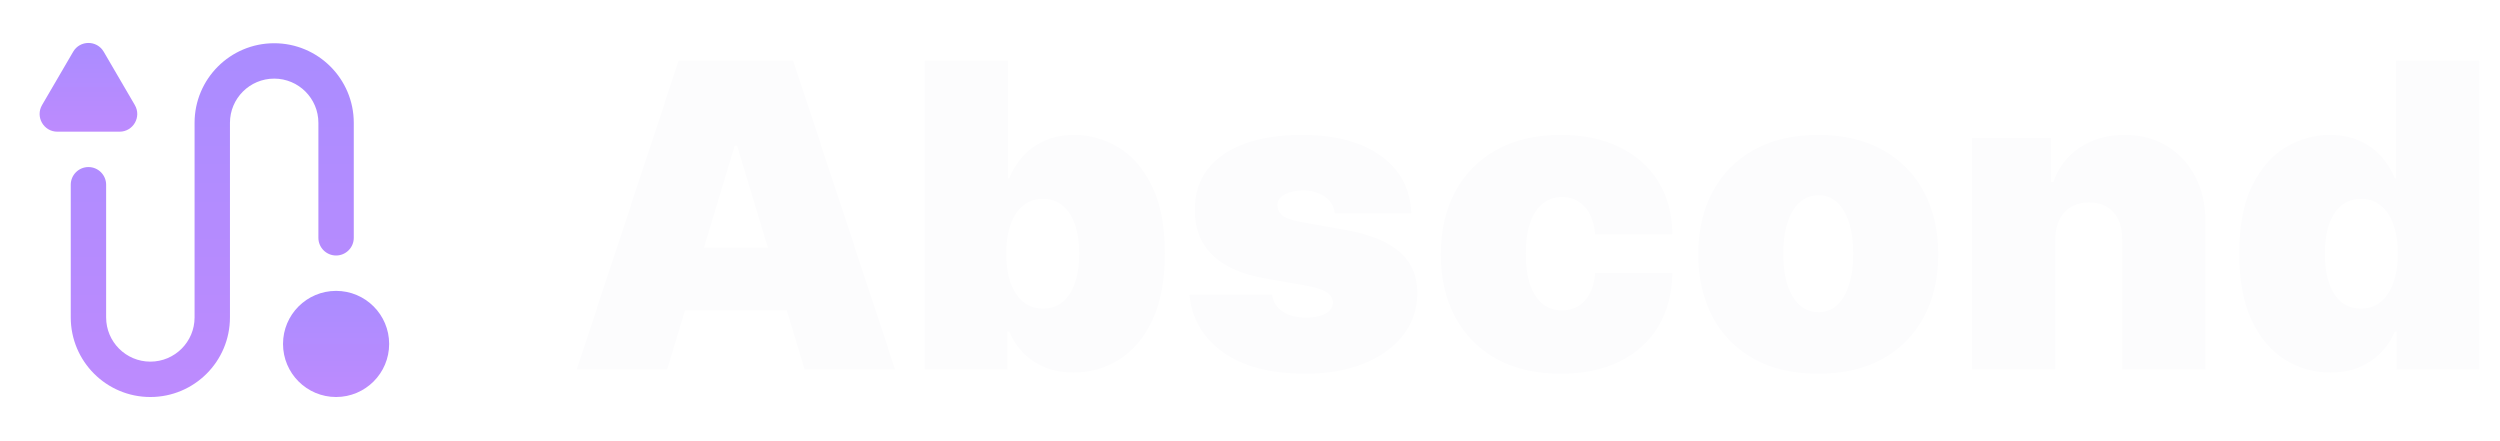
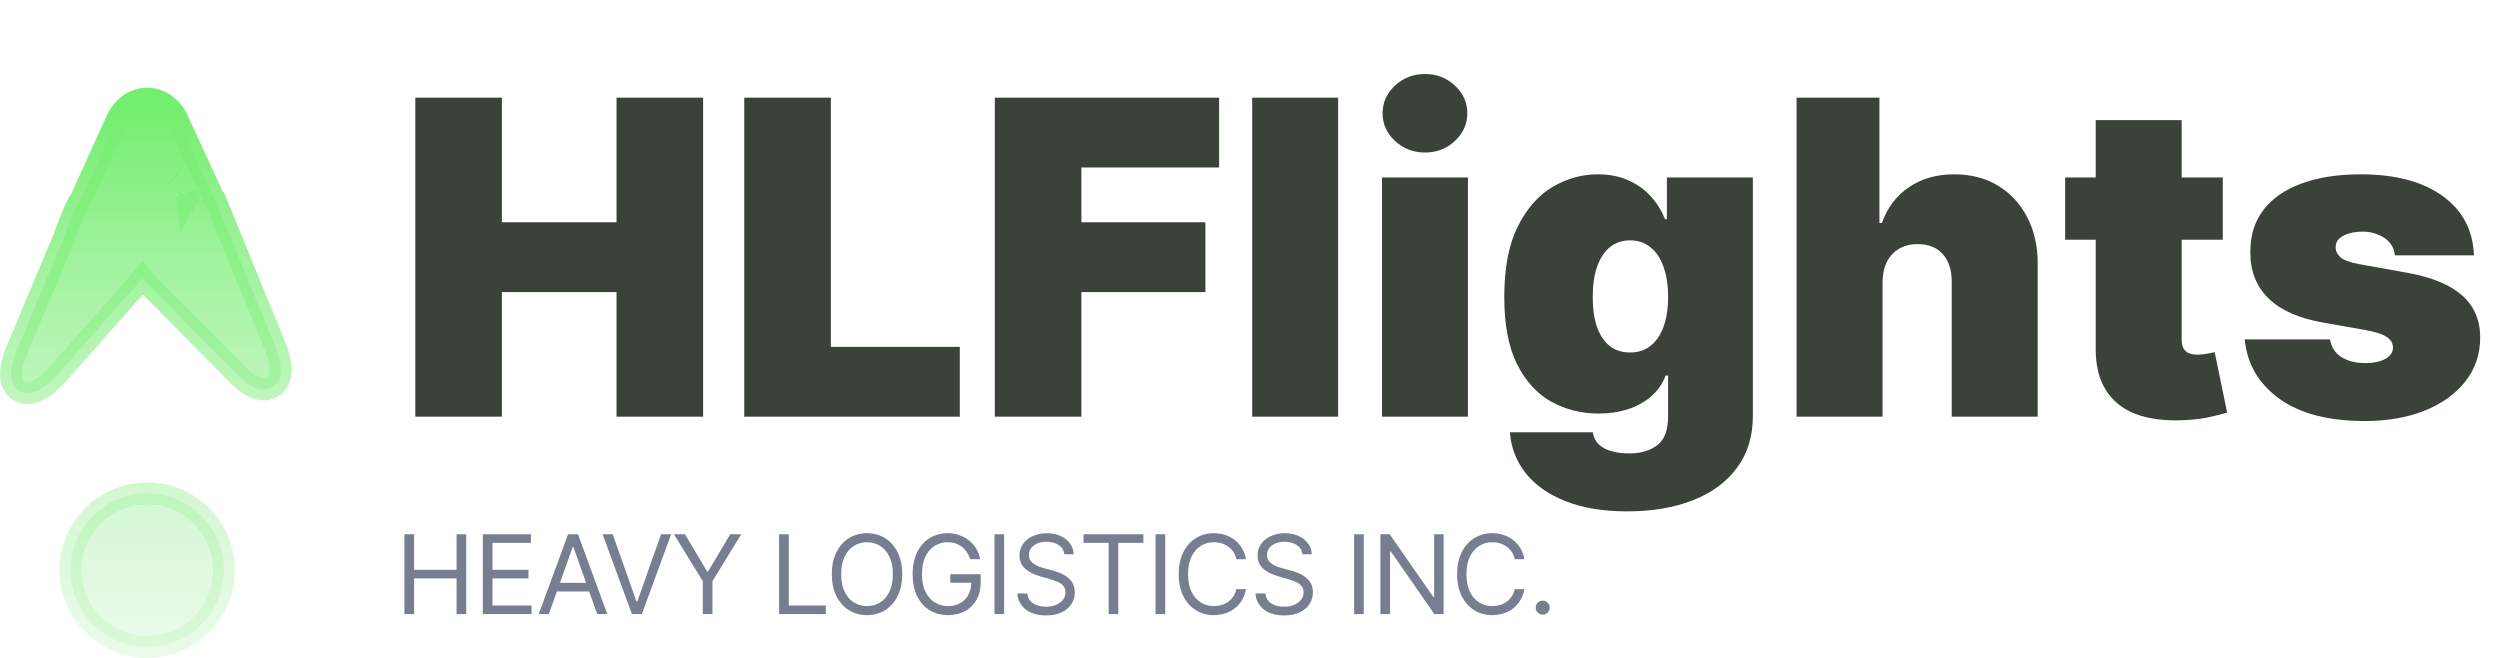
- <svg xmlns="http://www.w3.org/2000/svg" width="159" height="28" viewBox="0 0 159 28" fill="none">
-   <path d="M24.75 21.875C24.75 23.739 23.239 25.25 21.375 25.25C19.511 25.25 18 23.739 18 21.875C18 20.011 19.511 18.5 21.375 18.5C23.239 18.5 24.75 20.011 24.75 21.875Z" fill="url(#paint0_linear_5204_104561)" />
-   <path fill-rule="evenodd" clip-rule="evenodd" d="M17.438 5C15.884 5 14.625 6.259 14.625 7.812V20.188C14.625 22.983 12.358 25.25 9.562 25.25C6.767 25.25 4.5 22.983 4.5 20.188V11.75C4.5 11.129 5.004 10.625 5.625 10.625C6.246 10.625 6.75 11.129 6.75 11.75V20.188C6.75 21.741 8.009 23 9.562 23C11.116 23 12.375 21.741 12.375 20.188V7.812C12.375 5.017 14.642 2.75 17.438 2.75C20.233 2.75 22.5 5.017 22.5 7.812V15.125C22.5 15.746 21.996 16.25 21.375 16.25C20.754 16.25 20.25 15.746 20.25 15.125V7.812C20.25 6.259 18.991 5 17.438 5Z" fill="url(#paint1_linear_5204_104561)" />
-   <path d="M4.653 3.291C5.087 2.546 6.163 2.546 6.597 3.291L8.576 6.683C9.013 7.433 8.472 8.375 7.604 8.375H3.646C2.778 8.375 2.237 7.433 2.674 6.683L4.653 3.291Z" fill="url(#paint2_linear_5204_104561)" />
-   <path d="M42.431 23.5H36.678L43.16 3.864H50.447L56.928 23.5H51.175L46.88 9.271H46.726L42.431 23.5ZM41.357 15.753H52.172V19.741H41.357V15.753ZM58.819 23.5V3.864H64.112V11.342H64.189C64.38 10.844 64.662 10.387 65.032 9.971C65.403 9.549 65.863 9.214 66.413 8.964C66.963 8.709 67.602 8.581 68.331 8.581C69.302 8.581 70.226 8.84 71.102 9.358C71.984 9.875 72.7 10.69 73.249 11.803C73.805 12.915 74.084 14.359 74.084 16.136C74.084 17.837 73.818 19.246 73.288 20.365C72.764 21.483 72.061 22.317 71.178 22.867C70.303 23.417 69.341 23.692 68.292 23.692C67.602 23.692 66.985 23.58 66.442 23.356C65.905 23.126 65.445 22.816 65.061 22.426C64.684 22.03 64.393 21.582 64.189 21.084H64.074V23.5H58.819ZM63.997 16.136C63.997 16.852 64.09 17.472 64.275 17.996C64.467 18.514 64.735 18.917 65.08 19.204C65.432 19.486 65.851 19.626 66.336 19.626C66.822 19.626 67.234 19.489 67.573 19.214C67.918 18.933 68.18 18.533 68.359 18.016C68.545 17.491 68.638 16.865 68.638 16.136C68.638 15.408 68.545 14.784 68.359 14.267C68.18 13.742 67.918 13.343 67.573 13.068C67.234 12.787 66.822 12.646 66.336 12.646C65.851 12.646 65.432 12.787 65.08 13.068C64.735 13.343 64.467 13.742 64.275 14.267C64.09 14.784 63.997 15.408 63.997 16.136ZM89.76 13.567H84.889C84.864 13.266 84.758 13.008 84.573 12.79C84.388 12.573 84.148 12.407 83.854 12.291C83.566 12.17 83.246 12.109 82.895 12.109C82.441 12.109 82.051 12.193 81.725 12.359C81.399 12.525 81.239 12.761 81.246 13.068C81.239 13.286 81.332 13.487 81.524 13.672C81.722 13.858 82.102 14.001 82.665 14.104L85.656 14.641C87.165 14.915 88.287 15.379 89.022 16.031C89.763 16.677 90.137 17.543 90.144 18.629C90.137 19.678 89.824 20.588 89.204 21.362C88.59 22.129 87.75 22.723 86.682 23.145C85.621 23.561 84.41 23.768 83.048 23.768C80.798 23.768 79.037 23.308 77.765 22.388C76.5 21.467 75.793 20.253 75.646 18.744H80.901C80.971 19.211 81.201 19.572 81.591 19.828C81.987 20.077 82.486 20.202 83.087 20.202C83.573 20.202 83.972 20.119 84.285 19.952C84.605 19.786 84.768 19.55 84.774 19.243C84.768 18.962 84.627 18.738 84.352 18.572C84.084 18.405 83.662 18.271 83.087 18.169L80.479 17.709C78.977 17.447 77.852 16.948 77.104 16.213C76.356 15.478 75.985 14.532 75.992 13.375C75.985 12.352 76.254 11.486 76.797 10.777C77.347 10.061 78.13 9.517 79.146 9.147C80.169 8.77 81.38 8.581 82.78 8.581C84.909 8.581 86.586 9.022 87.814 9.904C89.047 10.786 89.696 12.007 89.76 13.567ZM99.267 23.768C97.669 23.768 96.301 23.452 95.163 22.819C94.025 22.18 93.153 21.291 92.545 20.154C91.938 19.01 91.635 17.683 91.635 16.175C91.635 14.666 91.938 13.343 92.545 12.205C93.153 11.061 94.025 10.173 95.163 9.54C96.301 8.901 97.669 8.581 99.267 8.581C100.711 8.581 101.961 8.843 103.016 9.367C104.077 9.885 104.898 10.62 105.48 11.572C106.061 12.518 106.355 13.631 106.362 14.909H101.453C101.382 14.136 101.159 13.548 100.782 13.145C100.411 12.736 99.931 12.531 99.343 12.531C98.883 12.531 98.48 12.665 98.135 12.934C97.79 13.196 97.522 13.595 97.33 14.133C97.138 14.663 97.042 15.331 97.042 16.136C97.042 16.942 97.138 17.613 97.33 18.15C97.522 18.68 97.79 19.08 98.135 19.348C98.48 19.61 98.883 19.741 99.343 19.741C99.733 19.741 100.078 19.652 100.379 19.473C100.679 19.288 100.922 19.019 101.108 18.668C101.299 18.31 101.414 17.875 101.453 17.364H106.362C106.343 18.661 106.045 19.793 105.47 20.758C104.895 21.717 104.08 22.458 103.025 22.982C101.977 23.506 100.724 23.768 99.267 23.768ZM115.641 23.768C114.043 23.768 112.675 23.452 111.537 22.819C110.399 22.18 109.527 21.291 108.919 20.154C108.312 19.01 108.009 17.683 108.009 16.175C108.009 14.666 108.312 13.343 108.919 12.205C109.527 11.061 110.399 10.173 111.537 9.54C112.675 8.901 114.043 8.581 115.641 8.581C117.239 8.581 118.607 8.901 119.744 9.54C120.882 10.173 121.755 11.061 122.362 12.205C122.969 13.343 123.273 14.666 123.273 16.175C123.273 17.683 122.969 19.01 122.362 20.154C121.755 21.291 120.882 22.18 119.744 22.819C118.607 23.452 117.239 23.768 115.641 23.768ZM115.679 19.857C116.126 19.857 116.513 19.706 116.839 19.406C117.165 19.105 117.418 18.677 117.597 18.121C117.776 17.565 117.865 16.903 117.865 16.136C117.865 15.363 117.776 14.701 117.597 14.152C117.418 13.595 117.165 13.167 116.839 12.867C116.513 12.566 116.126 12.416 115.679 12.416C115.206 12.416 114.8 12.566 114.461 12.867C114.123 13.167 113.864 13.595 113.685 14.152C113.506 14.701 113.416 15.363 113.416 16.136C113.416 16.903 113.506 17.565 113.685 18.121C113.864 18.677 114.123 19.105 114.461 19.406C114.8 19.706 115.206 19.857 115.679 19.857ZM130.713 15.216V23.5H125.42V8.773H130.445V11.572H130.598C130.918 10.639 131.48 9.907 132.286 9.377C133.097 8.846 134.043 8.581 135.124 8.581C136.165 8.581 137.07 8.821 137.837 9.3C138.61 9.773 139.208 10.425 139.63 11.256C140.058 12.087 140.269 13.036 140.263 14.104V23.5H134.97V15.216C134.977 14.487 134.791 13.915 134.414 13.5C134.043 13.084 133.526 12.876 132.861 12.876C132.426 12.876 132.046 12.972 131.72 13.164C131.4 13.349 131.154 13.618 130.982 13.97C130.809 14.315 130.719 14.73 130.713 15.216ZM148.206 23.692C147.158 23.692 146.193 23.417 145.311 22.867C144.435 22.317 143.732 21.483 143.202 20.365C142.677 19.246 142.415 17.837 142.415 16.136C142.415 14.359 142.69 12.915 143.24 11.803C143.796 10.69 144.512 9.875 145.388 9.358C146.27 8.84 147.197 8.581 148.168 8.581C148.897 8.581 149.536 8.709 150.086 8.964C150.635 9.214 151.096 9.549 151.466 9.971C151.837 10.387 152.118 10.844 152.31 11.342H152.387V3.864H157.68V23.5H152.425V21.084H152.31C152.106 21.582 151.812 22.03 151.428 22.426C151.051 22.816 150.591 23.126 150.047 23.356C149.51 23.58 148.897 23.692 148.206 23.692ZM150.162 19.626C150.648 19.626 151.064 19.486 151.409 19.204C151.76 18.917 152.029 18.514 152.214 17.996C152.406 17.472 152.502 16.852 152.502 16.136C152.502 15.408 152.406 14.784 152.214 14.267C152.029 13.742 151.76 13.343 151.409 13.068C151.064 12.787 150.648 12.646 150.162 12.646C149.677 12.646 149.261 12.787 148.916 13.068C148.577 13.343 148.315 13.742 148.13 14.267C147.951 14.784 147.861 15.408 147.861 16.136C147.861 16.865 147.951 17.491 148.13 18.016C148.315 18.533 148.577 18.933 148.916 19.214C149.261 19.489 149.677 19.626 150.162 19.626Z" fill="#FCFCFD" />
+ <svg xmlns="http://www.w3.org/2000/svg" width="114" height="30" viewBox="0 0 114 30" fill="none">
+   <path d="M5.32 5.486L3.677 9.103C3.639 9.141 3.616 9.176 3.612 9.181C3.612 9.181 3.612 9.181 3.612 9.181C3.581 9.226 3.553 9.282 3.539 9.31L3.539 9.31C3.462 9.466 3.314 9.799 3.164 10.179C3.084 10.38 3.002 10.6 2.928 10.82L0.778 15.94C0.621 16.313 0.524 16.653 0.504 16.941C0.486 17.192 0.519 17.59 0.859 17.809C1.199 18.029 1.574 17.893 1.796 17.773C2.05 17.636 2.319 17.407 2.594 17.11L2.594 17.11L2.602 17.101L6.371 12.835C6.418 12.785 6.462 12.735 6.503 12.687C6.542 12.738 6.586 12.789 6.633 12.84L6.639 12.846L6.644 12.851L10.697 16.952C10.971 17.247 11.24 17.474 11.495 17.61C11.723 17.732 12.096 17.86 12.434 17.644C12.773 17.428 12.815 17.036 12.8 16.778C12.784 16.487 12.691 16.145 12.537 15.769L10.104 9.823C10.104 9.819 10.103 9.817 10.103 9.814C10.099 9.804 10.094 9.791 10.092 9.787L10.088 9.776L10.086 9.772L10.079 9.756L10.054 9.703L9.929 9.396L9.915 9.401L9.929 9.396C9.877 9.269 9.818 9.145 9.747 9.037L8.108 5.486C8.108 5.485 8.108 5.485 8.108 5.484C7.832 4.878 7.308 4.5 6.714 4.5C6.12 4.5 5.596 4.878 5.32 5.486C5.32 5.486 5.32 5.486 5.32 5.486ZM3.857 9.898L3.864 9.901L3.857 9.898ZM3.904 9.787L3.914 9.791L3.904 9.787ZM8.566 9C8.553 9.019 8.541 9.037 8.531 9.054C8.523 9 8.515 8.949 8.508 8.899C8.528 8.932 8.547 8.966 8.566 9ZM7.938 8.081C7.939 8.082 7.942 8.083 7.945 8.086C7.942 8.084 7.939 8.082 7.938 8.081C7.938 8.081 7.938 8.081 7.938 8.081ZM6.714 29.5C8.647 29.5 10.214 27.933 10.214 26C10.214 24.067 8.647 22.5 6.714 22.5C4.781 22.5 3.214 24.067 3.214 26C3.214 27.933 4.781 29.5 6.714 29.5Z" fill="url(#paint0_linear_238_38)" stroke="url(#paint1_linear_238_38)" stroke-linecap="round" />
+   <path d="M18.44 28V24.364H18.881V25.983H20.82V24.364H21.26V28H20.82V26.374H18.881V28H18.44ZM22.017 28V24.364H24.211V24.754H22.457V25.983H24.098V26.374H22.457V27.609H24.239V28H22.017ZM25.029 28H24.567L25.902 24.364H26.357L27.692 28H27.231L26.144 24.939H26.116L25.029 28ZM25.199 26.579H27.06V26.97H25.199V26.579ZM27.941 24.364L29.021 27.425H29.063L30.143 24.364H30.604L29.269 28H28.815L27.479 24.364H27.941ZM30.733 24.364H31.238L32.246 26.061H32.289L33.297 24.364H33.801L32.488 26.501V28H32.047V26.501L30.733 24.364ZM35.527 28V24.364H35.968V27.609H37.658V28H35.527ZM41.141 26.182C41.141 26.565 41.072 26.897 40.934 27.176C40.795 27.456 40.605 27.671 40.364 27.822C40.122 27.974 39.846 28.05 39.536 28.05C39.226 28.05 38.95 27.974 38.709 27.822C38.467 27.671 38.277 27.456 38.139 27.176C38 26.897 37.931 26.565 37.931 26.182C37.931 25.798 38 25.467 38.139 25.188C38.277 24.908 38.467 24.693 38.709 24.541C38.95 24.39 39.226 24.314 39.536 24.314C39.846 24.314 40.122 24.39 40.364 24.541C40.605 24.693 40.795 24.908 40.934 25.188C41.072 25.467 41.141 25.798 41.141 26.182ZM40.715 26.182C40.715 25.867 40.663 25.601 40.557 25.385C40.453 25.168 40.312 25.004 40.133 24.893C39.955 24.782 39.756 24.726 39.536 24.726C39.316 24.726 39.117 24.782 38.938 24.893C38.76 25.004 38.619 25.168 38.514 25.385C38.409 25.601 38.357 25.867 38.357 26.182C38.357 26.497 38.409 26.762 38.514 26.979C38.619 27.196 38.76 27.36 38.938 27.471C39.117 27.582 39.316 27.638 39.536 27.638C39.756 27.638 39.955 27.582 40.133 27.471C40.312 27.36 40.453 27.196 40.557 26.979C40.663 26.762 40.715 26.497 40.715 26.182ZM44.242 25.5C44.203 25.38 44.152 25.273 44.088 25.179C44.025 25.083 43.95 25.001 43.863 24.934C43.776 24.866 43.678 24.815 43.568 24.779C43.458 24.744 43.337 24.726 43.206 24.726C42.99 24.726 42.794 24.782 42.618 24.893C42.441 25.004 42.301 25.168 42.197 25.385C42.093 25.601 42.041 25.867 42.041 26.182C42.041 26.497 42.093 26.762 42.199 26.979C42.304 27.196 42.447 27.36 42.627 27.471C42.807 27.582 43.009 27.638 43.234 27.638C43.442 27.638 43.626 27.593 43.784 27.505C43.944 27.415 44.069 27.288 44.157 27.125C44.247 26.96 44.292 26.767 44.292 26.544L44.427 26.572H43.334V26.182H44.718V26.572C44.718 26.872 44.654 27.132 44.527 27.354C44.4 27.575 44.225 27.747 44.001 27.869C43.779 27.989 43.523 28.05 43.234 28.05C42.912 28.05 42.629 27.974 42.385 27.822C42.143 27.671 41.953 27.456 41.817 27.176C41.682 26.897 41.615 26.565 41.615 26.182C41.615 25.894 41.653 25.636 41.73 25.406C41.808 25.175 41.918 24.979 42.06 24.816C42.202 24.654 42.37 24.53 42.565 24.444C42.759 24.357 42.972 24.314 43.206 24.314C43.397 24.314 43.576 24.343 43.742 24.401C43.909 24.458 44.057 24.539 44.188 24.644C44.319 24.748 44.428 24.873 44.516 25.019C44.604 25.163 44.664 25.324 44.697 25.5H44.242ZM45.788 24.364V28H45.348V24.364H45.788ZM48.534 25.273C48.513 25.093 48.427 24.953 48.275 24.854C48.124 24.754 47.938 24.704 47.718 24.704C47.557 24.704 47.416 24.731 47.295 24.783C47.175 24.835 47.082 24.906 47.015 24.997C46.948 25.089 46.915 25.192 46.915 25.308C46.915 25.405 46.938 25.489 46.984 25.559C47.032 25.627 47.092 25.685 47.166 25.731C47.239 25.776 47.316 25.813 47.396 25.843C47.477 25.871 47.551 25.894 47.618 25.912L47.988 26.011C48.082 26.036 48.188 26.07 48.304 26.114C48.421 26.158 48.533 26.218 48.639 26.294C48.747 26.368 48.836 26.464 48.906 26.581C48.975 26.698 49.01 26.842 49.01 27.013C49.01 27.209 48.959 27.387 48.856 27.546C48.754 27.704 48.605 27.83 48.408 27.924C48.213 28.017 47.976 28.064 47.696 28.064C47.436 28.064 47.211 28.022 47.02 27.938C46.831 27.854 46.681 27.737 46.572 27.586C46.465 27.436 46.404 27.261 46.39 27.062H46.844C46.856 27.2 46.902 27.313 46.983 27.403C47.064 27.492 47.167 27.558 47.291 27.602C47.417 27.645 47.552 27.666 47.696 27.666C47.864 27.666 48.015 27.639 48.149 27.584C48.283 27.529 48.389 27.452 48.467 27.354C48.545 27.254 48.584 27.138 48.584 27.006C48.584 26.885 48.55 26.787 48.483 26.711C48.416 26.635 48.327 26.574 48.217 26.526C48.106 26.479 47.988 26.438 47.86 26.402L47.412 26.274C47.128 26.192 46.903 26.076 46.738 25.924C46.572 25.773 46.489 25.575 46.489 25.329C46.489 25.126 46.544 24.948 46.654 24.797C46.765 24.644 46.914 24.526 47.102 24.442C47.29 24.357 47.5 24.314 47.732 24.314C47.966 24.314 48.175 24.356 48.357 24.44C48.539 24.523 48.684 24.637 48.79 24.781C48.898 24.925 48.955 25.089 48.961 25.273H48.534ZM49.41 24.754V24.364H52.138V24.754H50.994V28H50.554V24.754H49.41ZM53.133 24.364V28H52.692V24.364H53.133ZM56.817 25.5H56.376C56.35 25.373 56.305 25.262 56.24 25.166C56.176 25.07 56.098 24.99 56.005 24.925C55.914 24.858 55.813 24.809 55.702 24.776C55.59 24.742 55.474 24.726 55.354 24.726C55.133 24.726 54.934 24.782 54.755 24.893C54.578 25.004 54.436 25.168 54.331 25.385C54.227 25.601 54.175 25.867 54.175 26.182C54.175 26.497 54.227 26.762 54.331 26.979C54.436 27.196 54.578 27.36 54.755 27.471C54.934 27.582 55.133 27.638 55.354 27.638C55.474 27.638 55.59 27.621 55.702 27.588C55.813 27.555 55.914 27.506 56.005 27.441C56.098 27.374 56.176 27.293 56.24 27.197C56.305 27.1 56.35 26.989 56.376 26.864H56.817C56.783 27.049 56.723 27.216 56.636 27.363C56.548 27.509 56.439 27.634 56.309 27.737C56.179 27.839 56.032 27.916 55.87 27.97C55.709 28.023 55.537 28.05 55.354 28.05C55.044 28.05 54.768 27.974 54.526 27.822C54.285 27.671 54.095 27.456 53.956 27.176C53.818 26.897 53.748 26.565 53.748 26.182C53.748 25.798 53.818 25.467 53.956 25.188C54.095 24.908 54.285 24.693 54.526 24.541C54.768 24.39 55.044 24.314 55.354 24.314C55.537 24.314 55.709 24.341 55.87 24.394C56.032 24.447 56.179 24.525 56.309 24.628C56.439 24.73 56.548 24.854 56.636 25.001C56.723 25.147 56.783 25.313 56.817 25.5ZM59.392 25.273C59.371 25.093 59.284 24.953 59.133 24.854C58.981 24.754 58.795 24.704 58.575 24.704C58.414 24.704 58.273 24.731 58.153 24.783C58.033 24.835 57.94 24.906 57.872 24.997C57.806 25.089 57.773 25.192 57.773 25.308C57.773 25.405 57.796 25.489 57.842 25.559C57.889 25.627 57.95 25.685 58.023 25.731C58.096 25.776 58.173 25.813 58.254 25.843C58.334 25.871 58.408 25.894 58.476 25.912L58.845 26.011C58.94 26.036 59.045 26.07 59.161 26.114C59.278 26.158 59.39 26.218 59.497 26.294C59.604 26.368 59.693 26.464 59.763 26.581C59.833 26.698 59.868 26.842 59.868 27.013C59.868 27.209 59.816 27.387 59.713 27.546C59.611 27.704 59.462 27.83 59.266 27.924C59.071 28.017 58.833 28.064 58.554 28.064C58.293 28.064 58.068 28.022 57.877 27.938C57.688 27.854 57.539 27.737 57.43 27.586C57.322 27.436 57.261 27.261 57.247 27.062H57.702C57.713 27.2 57.76 27.313 57.84 27.403C57.922 27.492 58.025 27.558 58.149 27.602C58.274 27.645 58.409 27.666 58.554 27.666C58.722 27.666 58.873 27.639 59.007 27.584C59.14 27.529 59.246 27.452 59.324 27.354C59.403 27.254 59.442 27.138 59.442 27.006C59.442 26.885 59.408 26.787 59.34 26.711C59.273 26.635 59.184 26.574 59.074 26.526C58.964 26.479 58.845 26.438 58.717 26.402L58.27 26.274C57.986 26.192 57.761 26.076 57.595 25.924C57.429 25.773 57.346 25.575 57.346 25.329C57.346 25.126 57.401 24.948 57.511 24.797C57.623 24.644 57.772 24.526 57.959 24.442C58.147 24.357 58.357 24.314 58.589 24.314C58.824 24.314 59.032 24.356 59.214 24.44C59.397 24.523 59.541 24.637 59.648 24.781C59.755 24.925 59.812 25.089 59.818 25.273H59.392ZM62.188 24.364V28H61.748V24.364H62.188ZM65.83 24.364V28H65.404L63.422 25.145H63.386V28H62.946V24.364H63.372L65.361 27.226H65.397V24.364H65.83ZM69.512 25.5H69.072C69.046 25.373 69 25.262 68.935 25.166C68.871 25.07 68.793 24.99 68.701 24.925C68.609 24.858 68.508 24.809 68.397 24.776C68.286 24.742 68.17 24.726 68.049 24.726C67.829 24.726 67.629 24.782 67.451 24.893C67.273 25.004 67.132 25.168 67.026 25.385C66.922 25.601 66.87 25.867 66.87 26.182C66.87 26.497 66.922 26.762 67.026 26.979C67.132 27.196 67.273 27.36 67.451 27.471C67.629 27.582 67.829 27.638 68.049 27.638C68.17 27.638 68.286 27.621 68.397 27.588C68.508 27.555 68.609 27.506 68.701 27.441C68.793 27.374 68.871 27.293 68.935 27.197C69 27.1 69.046 26.989 69.072 26.864H69.512C69.479 27.049 69.418 27.216 69.331 27.363C69.243 27.509 69.134 27.634 69.004 27.737C68.874 27.839 68.728 27.916 68.566 27.97C68.405 28.023 68.232 28.05 68.049 28.05C67.739 28.05 67.463 27.974 67.222 27.822C66.98 27.671 66.79 27.456 66.651 27.176C66.513 26.897 66.444 26.565 66.444 26.182C66.444 25.798 66.513 25.467 66.651 25.188C66.79 24.908 66.98 24.693 67.222 24.541C67.463 24.39 67.739 24.314 68.049 24.314C68.232 24.314 68.405 24.341 68.566 24.394C68.728 24.447 68.874 24.525 69.004 24.628C69.134 24.73 69.243 24.854 69.331 25.001C69.418 25.147 69.479 25.313 69.512 25.5ZM70.347 28.028C70.26 28.028 70.184 27.997 70.122 27.934C70.059 27.872 70.028 27.796 70.028 27.709C70.028 27.621 70.059 27.546 70.122 27.483C70.184 27.421 70.26 27.389 70.347 27.389C70.435 27.389 70.51 27.421 70.573 27.483C70.635 27.546 70.667 27.621 70.667 27.709C70.667 27.767 70.652 27.82 70.622 27.869C70.594 27.917 70.555 27.956 70.507 27.986C70.46 28.014 70.406 28.028 70.347 28.028Z" fill="#777E90" />
+   <path d="M18.938 19V4.455H22.886V10.136H28.114V4.455H32.062V19H28.114V13.318H22.886V19H18.938ZM33.938 19V4.455H37.886V15.818H43.767V19H33.938ZM45.363 19V4.455H55.591V7.636H49.312V10.136H54.966V13.318H49.312V19H45.363ZM61.02 4.455V19H57.1V4.455H61.02ZM63.018 19V8.091H66.938V19H63.018ZM64.978 6.955C64.448 6.955 63.993 6.779 63.614 6.429C63.236 6.079 63.046 5.657 63.046 5.165C63.046 4.672 63.236 4.251 63.614 3.901C63.993 3.55 64.448 3.375 64.978 3.375C65.513 3.375 65.968 3.55 66.342 3.901C66.72 4.251 66.91 4.672 66.91 5.165C66.91 5.657 66.72 6.079 66.342 6.429C65.968 6.779 65.513 6.955 64.978 6.955ZM74.191 23.318C73.098 23.318 72.16 23.162 71.379 22.849C70.602 22.542 69.999 22.116 69.568 21.571C69.142 21.031 68.903 20.411 68.85 19.71H72.629C72.667 19.942 72.761 20.129 72.913 20.271C73.064 20.413 73.259 20.515 73.495 20.577C73.737 20.643 74.007 20.676 74.305 20.676C74.812 20.676 75.231 20.553 75.562 20.307C75.898 20.061 76.066 19.616 76.066 18.972V17.125H75.953C75.811 17.494 75.593 17.809 75.299 18.07C75.006 18.325 74.653 18.522 74.241 18.659C73.829 18.792 73.377 18.858 72.885 18.858C72.108 18.858 71.393 18.678 70.74 18.318C70.091 17.958 69.57 17.388 69.177 16.607C68.789 15.825 68.595 14.805 68.595 13.546C68.595 12.229 68.798 11.159 69.206 10.335C69.618 9.511 70.148 8.908 70.796 8.524C71.45 8.141 72.136 7.949 72.856 7.949C73.396 7.949 73.869 8.044 74.277 8.233C74.684 8.418 75.025 8.666 75.299 8.979C75.574 9.286 75.782 9.625 75.924 9.994H76.01V8.091H79.93V18.972C79.93 19.895 79.691 20.678 79.213 21.322C78.739 21.971 78.072 22.466 77.21 22.807C76.348 23.148 75.342 23.318 74.191 23.318ZM74.334 16.074C74.693 16.074 75.001 15.974 75.257 15.776C75.517 15.572 75.716 15.283 75.853 14.909C75.995 14.53 76.066 14.076 76.066 13.546C76.066 13.006 75.995 12.544 75.853 12.161C75.716 11.772 75.517 11.476 75.257 11.273C75.001 11.064 74.693 10.96 74.334 10.96C73.974 10.96 73.666 11.064 73.41 11.273C73.159 11.476 72.965 11.772 72.828 12.161C72.695 12.544 72.629 13.006 72.629 13.546C72.629 14.085 72.695 14.544 72.828 14.923C72.965 15.297 73.159 15.584 73.41 15.783C73.666 15.977 73.974 16.074 74.334 16.074ZM85.844 12.864V19H81.924V4.455H85.702V10.165H85.816C86.062 9.469 86.472 8.927 87.045 8.538C87.618 8.145 88.307 7.949 89.112 7.949C89.883 7.949 90.553 8.124 91.121 8.474C91.694 8.825 92.137 9.308 92.45 9.923C92.767 10.539 92.923 11.244 92.918 12.04V19H88.998V12.864C89.003 12.324 88.868 11.9 88.593 11.592C88.323 11.285 87.937 11.131 87.435 11.131C87.118 11.131 86.839 11.202 86.597 11.344C86.361 11.481 86.176 11.68 86.043 11.94C85.915 12.196 85.849 12.504 85.844 12.864ZM101.359 8.091V10.932H94.172V8.091H101.359ZM95.564 5.477H99.484V15.492C99.484 15.643 99.51 15.771 99.562 15.875C99.615 15.974 99.695 16.05 99.804 16.102C99.913 16.15 100.053 16.173 100.223 16.173C100.341 16.173 100.479 16.159 100.635 16.131C100.796 16.102 100.914 16.079 100.99 16.06L101.558 18.815C101.383 18.867 101.132 18.931 100.805 19.007C100.483 19.083 100.1 19.133 99.655 19.156C98.755 19.204 98 19.111 97.389 18.879C96.778 18.642 96.319 18.271 96.011 17.764C95.704 17.258 95.555 16.623 95.564 15.861V5.477ZM112.814 11.642H109.206C109.187 11.419 109.109 11.228 108.971 11.067C108.834 10.906 108.656 10.783 108.439 10.697C108.225 10.607 107.989 10.562 107.728 10.562C107.392 10.562 107.103 10.624 106.862 10.747C106.62 10.87 106.502 11.046 106.507 11.273C106.502 11.434 106.571 11.583 106.713 11.72C106.859 11.857 107.141 11.964 107.558 12.04L109.774 12.438C110.891 12.641 111.722 12.984 112.267 13.467C112.816 13.945 113.093 14.587 113.098 15.392C113.093 16.169 112.861 16.843 112.402 17.416C111.947 17.984 111.324 18.425 110.534 18.737C109.748 19.045 108.85 19.199 107.842 19.199C106.175 19.199 104.871 18.858 103.929 18.176C102.991 17.494 102.468 16.595 102.359 15.477H106.251C106.303 15.823 106.474 16.09 106.762 16.28C107.056 16.465 107.425 16.557 107.87 16.557C108.23 16.557 108.526 16.495 108.758 16.372C108.995 16.249 109.116 16.074 109.12 15.847C109.116 15.638 109.011 15.473 108.808 15.349C108.609 15.226 108.297 15.127 107.87 15.051L105.939 14.71C104.826 14.516 103.993 14.147 103.439 13.602C102.885 13.058 102.61 12.357 102.615 11.5C102.61 10.742 102.809 10.101 103.211 9.575C103.618 9.045 104.199 8.643 104.951 8.368C105.709 8.089 106.606 7.949 107.643 7.949C109.22 7.949 110.463 8.276 111.372 8.929C112.286 9.582 112.766 10.487 112.814 11.642Z" fill="#3A423A" />
  <defs>
-     <linearGradient id="paint0_linear_5204_104561" x1="21.375" y1="18.5" x2="21.375" y2="25.25" gradientUnits="userSpaceOnUse">
-       <stop stop-color="#AA8CFF" />
-       <stop offset="1" stop-color="#BD8BFE" />
+     <linearGradient id="paint0_linear_238_38" x1="6.651" y1="5" x2="6.651" y2="29" gradientUnits="userSpaceOnUse">
+       <stop stop-color="#74EE6F" />
+       <stop offset="1" stop-color="#BFF3BD" stop-opacity="0.35" />
    </linearGradient>
-     <linearGradient id="paint1_linear_5204_104561" x1="13.5" y1="2.75" x2="13.5" y2="25.25" gradientUnits="userSpaceOnUse">
-       <stop stop-color="#AA8CFF" />
-       <stop offset="1" stop-color="#BD8BFE" />
-     </linearGradient>
-     <linearGradient id="paint2_linear_5204_104561" x1="5.625" y1="2.732" x2="5.625" y2="8.375" gradientUnits="userSpaceOnUse">
-       <stop stop-color="#AA8CFF" />
-       <stop offset="1" stop-color="#BD8BFE" />
+     <linearGradient id="paint1_linear_238_38" x1="6.651" y1="5" x2="6.651" y2="29" gradientUnits="userSpaceOnUse">
+       <stop stop-color="#74EE6F" />
+       <stop offset="1" stop-color="#BFF3BD" stop-opacity="0.35" />
    </linearGradient>
  </defs>
</svg>
